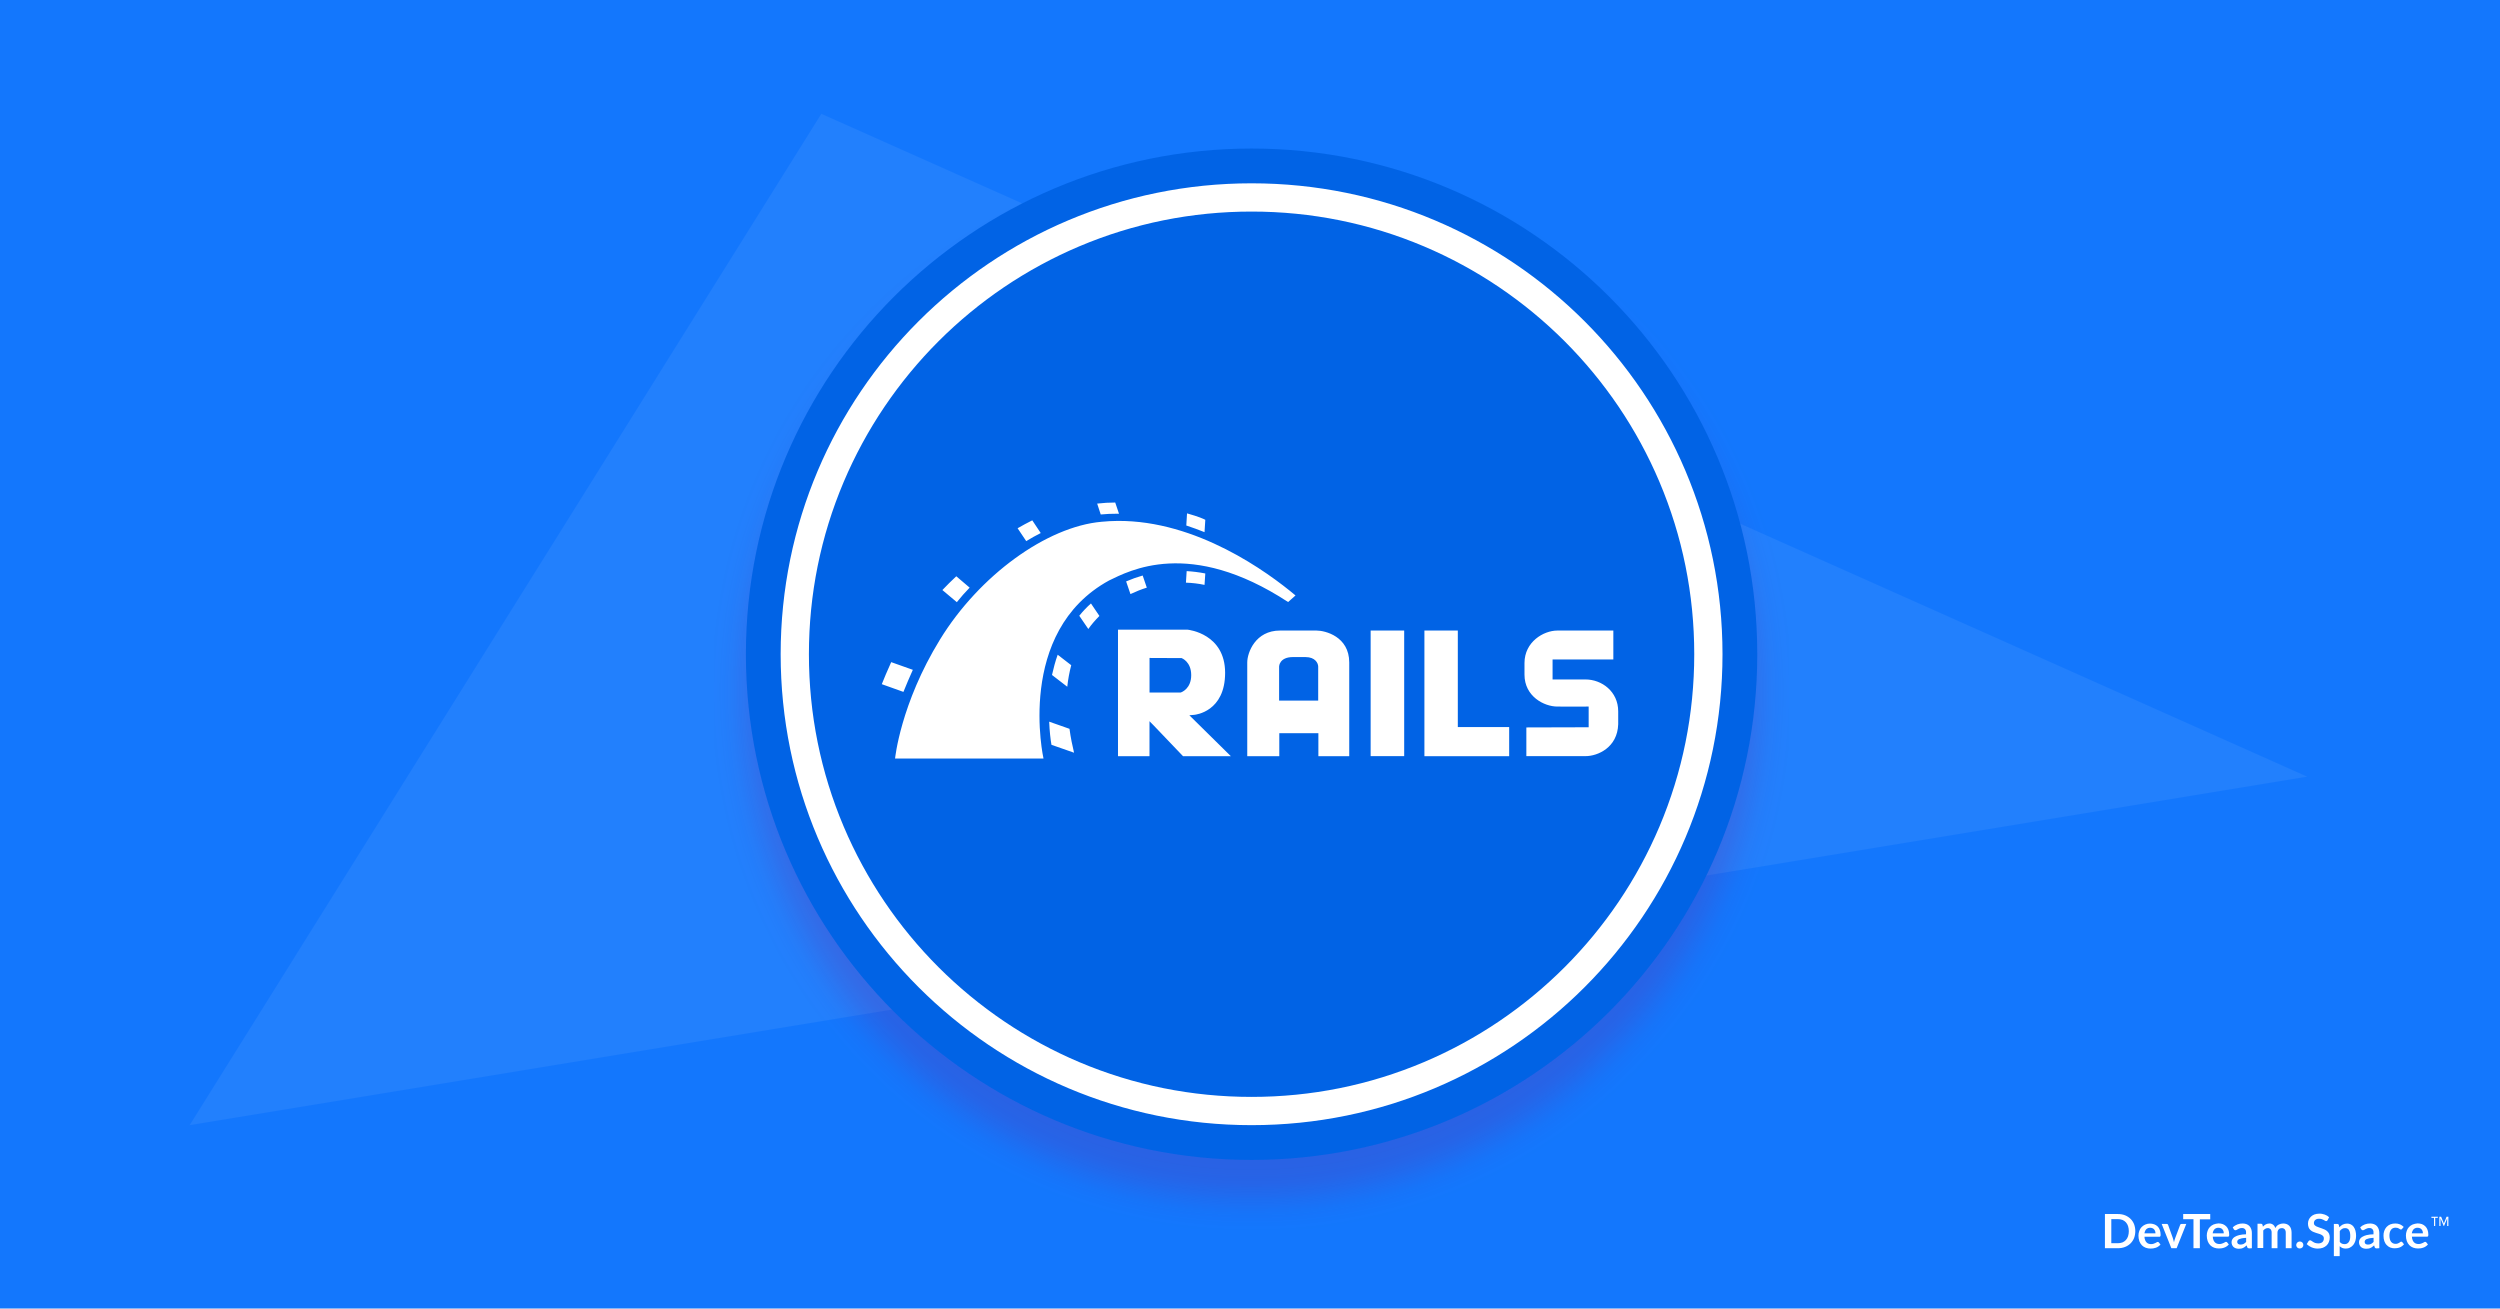
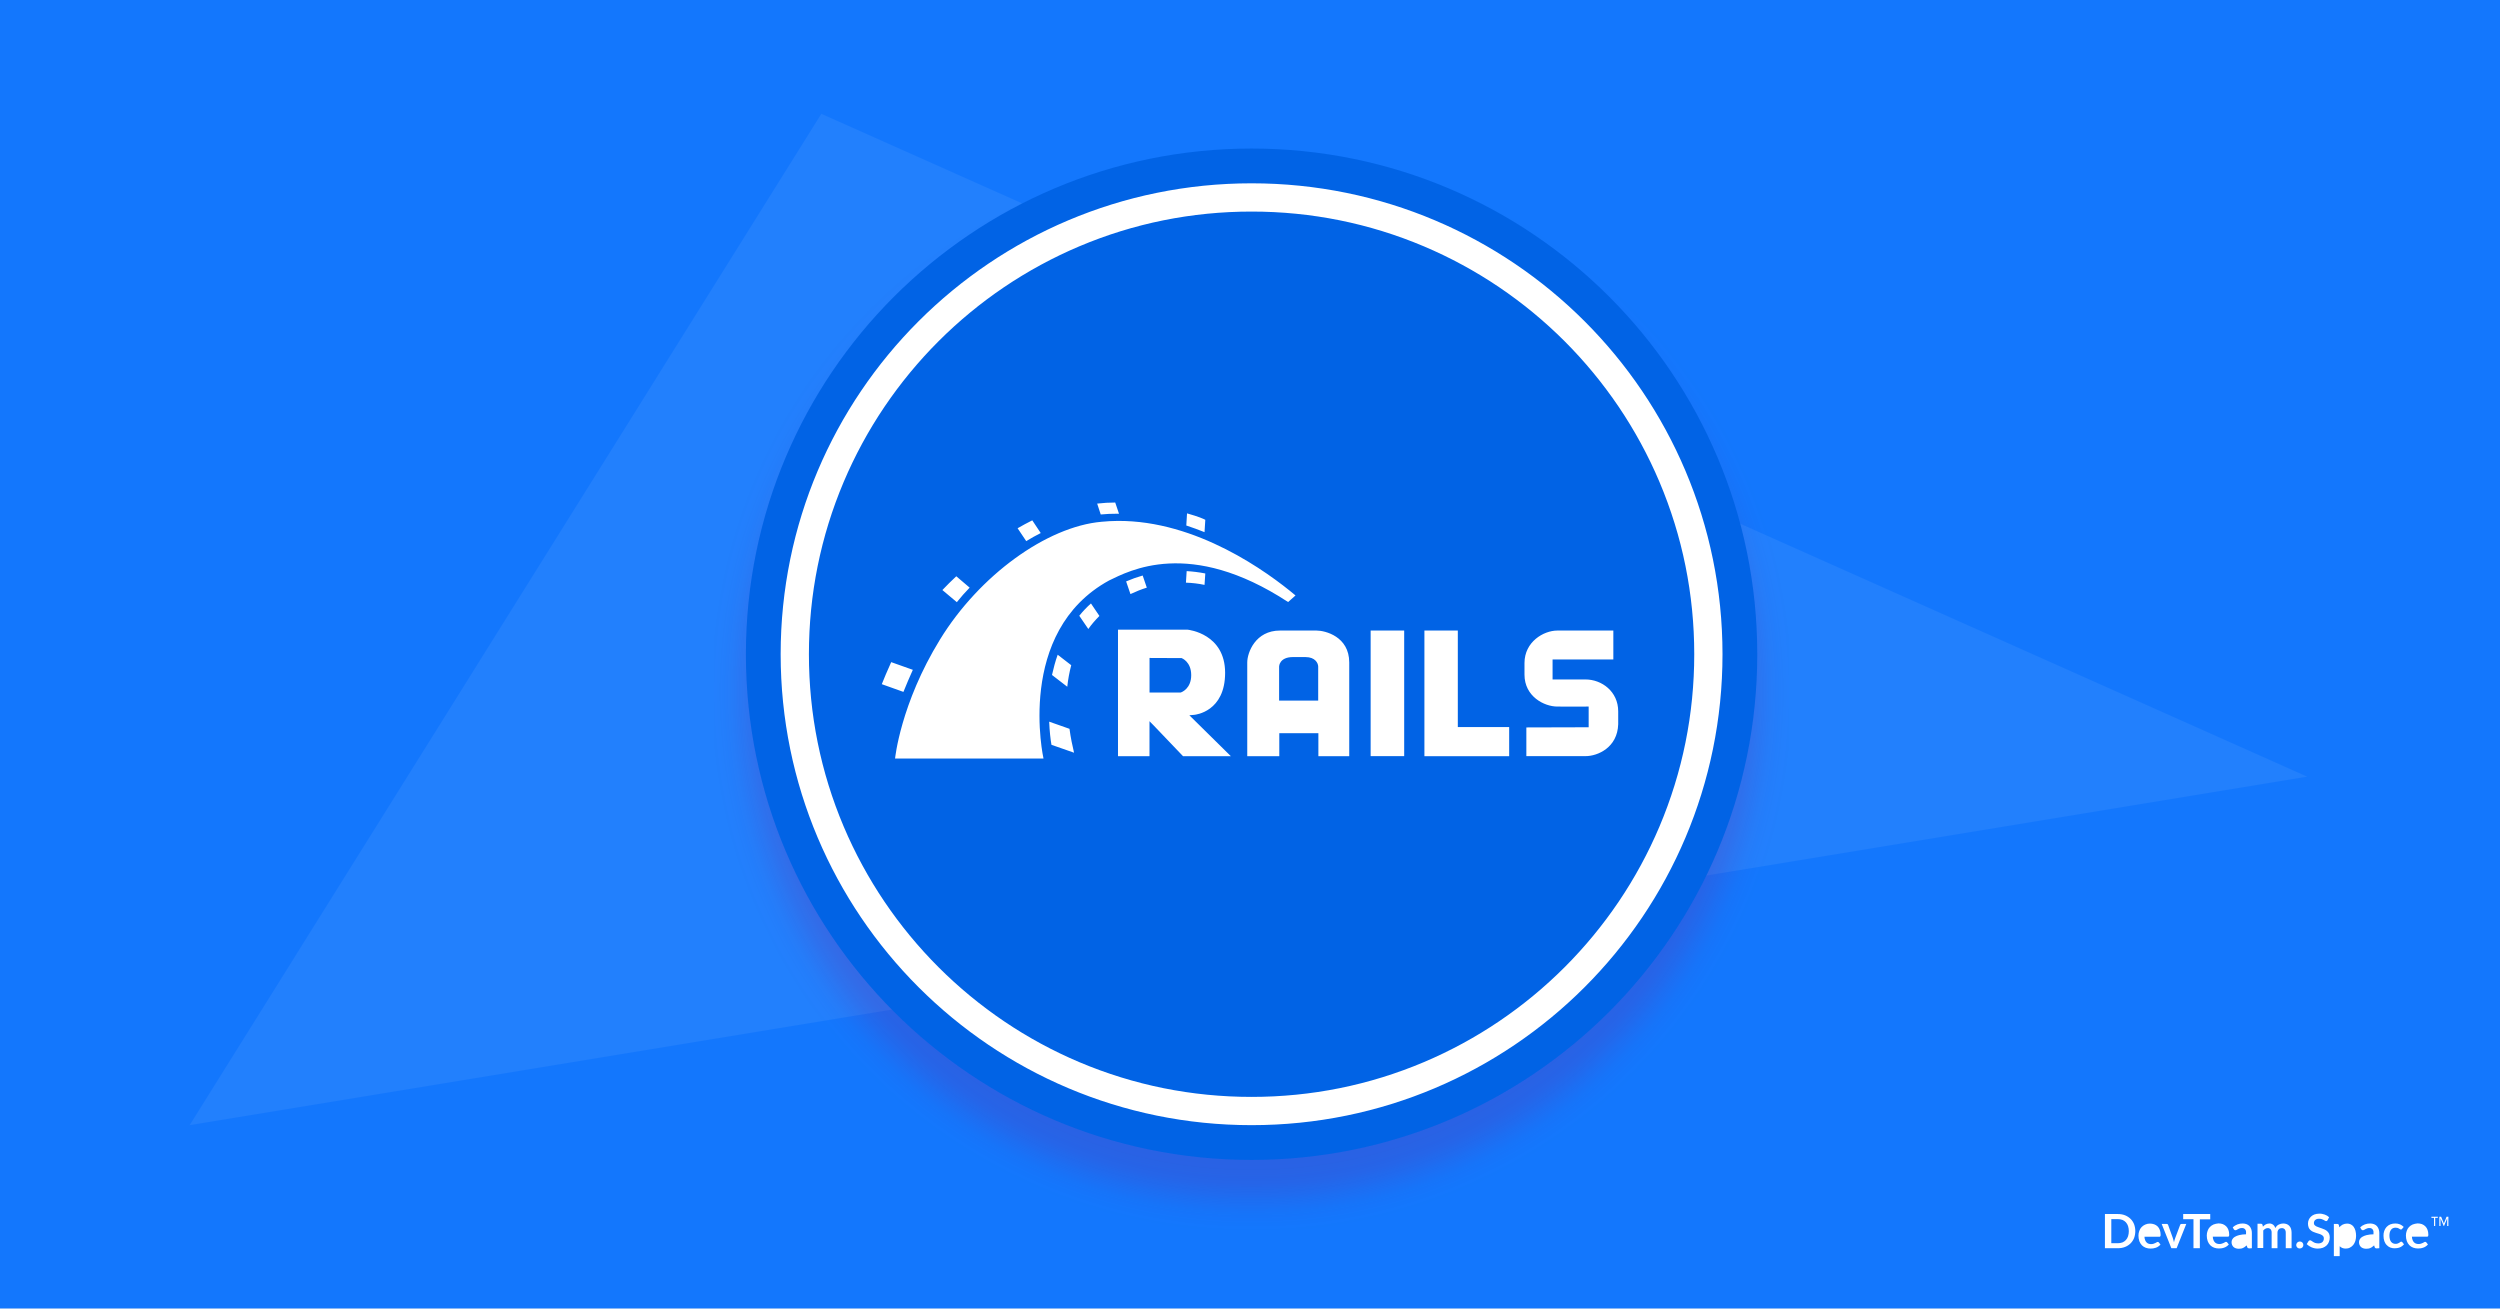
<svg xmlns="http://www.w3.org/2000/svg" width="791" height="414" viewBox="0 0 791 414" fill="none">
  <path fill="#1377FD" d="M0 0h791v414H0z" />
  <path opacity=".065" d="M259.861 36L730 245.736 60 356 259.861 36z" fill="#fff" />
  <g filter="url(#filter0_d_652_57179)">
    <circle cx="396" cy="207" r="160" fill="#0163E5" />
  </g>
-   <path fill-rule="evenodd" clip-rule="evenodd" d="M396 58c-82.291 0-149 66.709-149 149 0 82.29 66.709 149 149 149s149-66.71 149-149c0-82.291-66.709-149-149-149zm0 8.94c18.912 0 37.253 3.702 54.515 11.003a140.085 140.085 0 0123.788 12.911 141.126 141.126 0 0120.734 17.108 141.075 141.075 0 0117.108 20.735 139.975 139.975 0 0112.912 23.788c7.301 17.261 11.003 35.603 11.003 54.515s-3.702 37.253-11.003 54.514a139.937 139.937 0 01-12.912 23.788 140.971 140.971 0 01-17.108 20.735 141.142 141.142 0 01-20.734 17.108 140.115 140.115 0 01-23.788 12.912c-17.262 7.301-35.603 11.003-54.515 11.003s-37.253-3.702-54.515-11.003a140.115 140.115 0 01-23.788-12.912 141.142 141.142 0 01-20.734-17.108 140.971 140.971 0 01-17.108-20.735 140.007 140.007 0 01-12.912-23.788c-7.301-17.261-11.003-35.602-11.003-54.514 0-18.912 3.702-37.254 11.003-54.515a140.045 140.045 0 0112.912-23.788 141.075 141.075 0 0117.108-20.735 141.126 141.126 0 0120.734-17.108 140.085 140.085 0 0123.788-12.911C358.747 70.642 377.088 66.94 396 66.94zm339.55 317.352c.518.173.98.46 1.383.834l-.49.949c-.058.087-.115.173-.202.231-.086.028-.173.057-.259.057a.702.702 0 01-.346-.115 2.826 2.826 0 00-.432-.259 2.77 2.77 0 00-.606-.259 2.613 2.613 0 00-.807-.115c-.23-.029-.49.029-.72.086a1.85 1.85 0 00-.519.288.943.943 0 00-.317.432 1.156 1.156 0 00-.115.546c-.029.23.057.46.201.633.173.173.375.316.577.431.259.115.519.231.807.317.164.065.338.122.515.179.134.044.271.088.407.137.317.115.634.23.923.374.288.144.576.317.807.547.259.23.432.517.576.805.144.374.202.748.202 1.151 0 .489-.087.949-.26 1.38a2.884 2.884 0 01-.72 1.122c-.346.317-.75.576-1.182.748a4.811 4.811 0 01-1.585.259c-.329.027-.631-.023-.957-.078l-.052-.008c-.317-.058-.634-.173-.951-.288l-.174-.086a6.124 6.124 0 01-.691-.374 4.53 4.53 0 01-.72-.575l.605-.978c.058-.058.115-.116.202-.173a.835.835 0 01.259-.058c.144 0 .288.058.404.144.144.115.317.23.518.345.202.144.462.259.692.346.288.086.634.143.951.143.461.029.951-.115 1.326-.402.317-.317.49-.748.461-1.18.029-.23-.057-.489-.201-.69a1.775 1.775 0 00-.577-.46 3.948 3.948 0 00-.807-.317 8.866 8.866 0 01-.461-.143 7.998 7.998 0 00-.461-.144 5.21 5.21 0 01-.923-.345c-.288-.144-.576-.317-.807-.547a2.077 2.077 0 01-.576-.834c-.144-.374-.202-.806-.202-1.237 0-.834.346-1.582.922-2.157.318-.288.692-.547 1.096-.691a4.621 4.621 0 011.527-.259c.606-.028 1.182.087 1.759.288zm-60.327 3.049c-.259-.633-.634-1.237-1.124-1.697a5.27 5.27 0 00-1.729-1.122c-.721-.288-1.47-.403-2.248-.403H666v10.816h4.122c.778 0 1.527-.115 2.248-.403a4.994 4.994 0 002.853-2.819 6.333 6.333 0 000-4.372zm-1.902 3.797a3.386 3.386 0 01-.692 1.208 3.108 3.108 0 01-1.066.748 4.107 4.107 0 01-1.441.259h-2.104v-7.623h2.104c.49 0 .98.087 1.441.259.403.173.778.432 1.066.748.317.345.548.748.692 1.208a5.479 5.479 0 010 3.193zm4.266-2.876c.317-.346.72-.604 1.153-.806a3.515 3.515 0 011.498-.316c.462 0 .923.086 1.355.23.404.144.778.374 1.067.661.317.317.547.691.691 1.094.173.46.26.949.26 1.467a.97.97 0 01-.087.575c-.086.115-.201.172-.346.144h-4.669c0 .374.087.719.202 1.035.086.259.23.518.432.719.173.202.404.345.634.432a2.517 2.517 0 001.586.029c.201-.058.403-.144.576-.231.095-.047.182-.095.259-.137.064-.035.122-.067.173-.093.087-.086.231-.115.346-.115.144 0 .26.058.346.173l.519.661a3.42 3.42 0 01-.692.604 3.004 3.004 0 01-.807.403 3.96 3.96 0 01-.836.202l-.072.007c-.26.026-.5.05-.764.05a4.429 4.429 0 01-1.498-.259 3.35 3.35 0 01-1.211-.776 3.776 3.776 0 01-.807-1.295 5.367 5.367 0 01-.288-1.783c0-.489.086-1.007.259-1.467a3.21 3.21 0 01.721-1.208zm3.459.345c.201.086.374.201.518.374.144.172.231.345.317.546.058.23.116.461.116.691h-3.488c.058-.489.26-.95.577-1.295a1.735 1.735 0 011.268-.46c.202 0 .461.058.692.144zm7.638 6.328h-1.672l-3.055-7.68h1.527c.116-.029.231.029.346.086a.42.42 0 01.173.259l1.47 4.085c.086.23.144.46.202.69l.173.69c.019-.076.035-.153.051-.23.032-.153.064-.307.122-.46a6.64 6.64 0 00.115-.345c.036-.115.072-.23.115-.345l1.528-4.085a.42.42 0 01.173-.259.586.586 0 01.317-.086h1.47l-3.055 7.68zm2.075-10.816v1.64h3.257v9.176h2.017v-9.147h3.286v-1.669h-8.56zm8.445 4.114c.317-.345.721-.604 1.153-.806.49-.201 1.037-.287 1.585-.345.461 0 .922.087 1.355.23.403.173.778.403 1.066.691.317.316.548.69.692 1.093.173.46.259.949.259 1.467a.978.978 0 01-.086.575c-.087.115-.202.173-.346.144h-4.756c0 .374.087.719.202 1.035.086.259.231.518.432.72.173.201.404.345.634.431a2.518 2.518 0 001.586.029 3.53 3.53 0 00.576-.23c.095-.048.182-.095.26-.138.063-.035.121-.067.173-.092.086-.087.23-.116.345-.116a.41.41 0 01.346.173l.519.662c-.202.23-.432.431-.692.604a3.015 3.015 0 01-.807.402 3.899 3.899 0 01-.836.202l-.072.007c-.26.026-.499.05-.763.05a4.43 4.43 0 01-1.499-.259 3.359 3.359 0 01-1.211-.776 3.776 3.776 0 01-.807-1.295 5.367 5.367 0 01-.288-1.783c0-.489.086-1.007.259-1.467.144-.46.404-.863.721-1.208zm3.459.374c.201.086.374.201.518.374.145.172.231.345.318.546.057.23.115.461.086.691h-3.488c.058-.489.26-.95.577-1.295a1.736 1.736 0 011.268-.46c.26 0 .49.058.721.144zm9.828 1.496v4.832l-.836.058a.913.913 0 01-.403-.087c-.115-.086-.202-.172-.231-.316l-.173-.547a7.8 7.8 0 01-.576.461 2.405 2.405 0 01-.577.345c-.201.086-.403.172-.634.201a6.04 6.04 0 01-.749.058 3.24 3.24 0 01-.894-.144 2.207 2.207 0 01-.72-.403 2.102 2.102 0 01-.461-.661 2.33 2.33 0 01-.173-.892c0-.317.086-.604.23-.863.173-.317.433-.604.75-.777a5.02 5.02 0 011.412-.575 9.293 9.293 0 012.191-.259v-.46a1.48 1.48 0 00-.317-1.151 1.224 1.224 0 00-.952-.374 2.16 2.16 0 00-.749.115 4.2 4.2 0 00-.519.23 6.673 6.673 0 01-.403.231.668.668 0 01-.404.115c-.115.028-.23-.029-.317-.087a.853.853 0 01-.23-.23l-.318-.604a4.538 4.538 0 013.2-1.208c.403 0 .836.086 1.21.23.346.115.634.345.894.604.23.288.432.604.548.949.144.403.201.806.201 1.209zm-4.352 3.48a.913.913 0 01-.144-1.151c.115-.172.288-.287.461-.373.288-.116.577-.202.865-.259.461-.087.893-.115 1.354-.144v1.294c-.23.259-.518.46-.807.633a2.299 2.299 0 01-.98.201c-.259 0-.518-.057-.749-.201zm7.955-4.257v5.551h-1.816v-7.68h1.124c.202 0 .404.144.462.345l.115.576c.144-.144.288-.288.432-.403a2.59 2.59 0 01.461-.316c.173-.087.346-.144.548-.202.202-.057.432-.086.634-.086.432 0 .836.144 1.182.403.317.259.547.633.692 1.035.115-.259.288-.46.461-.661.173-.173.374-.317.605-.432.231-.115.461-.201.692-.259.23-.057.461-.086.72-.086.375 0 .75.058 1.124.201.317.115.606.317.836.576.231.259.404.575.519.92.115.403.173.806.173 1.237v4.89h-1.845v-4.89a1.673 1.673 0 00-.317-1.093c-.259-.259-.605-.403-.951-.374a1.65 1.65 0 00-.519.086 1.143 1.143 0 00-.432.288c-.115.144-.231.288-.288.46a1.632 1.632 0 00-.116.633v4.89h-1.844v-4.89a1.713 1.713 0 00-.317-1.122c-.26-.23-.577-.374-.923-.345-.259 0-.518.058-.749.201-.259.144-.49.346-.663.547zm10.52 5.034c.058.143.145.259.231.345.115.115.231.172.346.23.144.057.288.086.461.086.288 0 .605-.115.807-.316a1.128 1.128 0 000-1.582 1.183 1.183 0 00-.346-.23 1.149 1.149 0 00-.432-.087c-.288 0-.605.115-.807.317-.115.115-.173.23-.231.345a1.074 1.074 0 00-.029.892zm13.663 3.078v-3.136c.23.23.518.432.807.547.345.144.72.201 1.095.201.461 0 .951-.086 1.354-.316.404-.202.75-.489 1.038-.835a4.08 4.08 0 00.663-1.265 6.006 6.006 0 00.231-1.582 6.46 6.46 0 00-.202-1.669 4.007 4.007 0 00-.577-1.236 2.471 2.471 0 00-.893-.748 2.601 2.601 0 00-1.153-.259c-.49 0-.98.115-1.412.316-.404.23-.779.518-1.067.863l-.144-.719a.493.493 0 00-.461-.345h-1.124v10.183h1.845zm2.911-8.285a1.023 1.023 0 00-.49-.431 1.388 1.388 0 00-.663-.144 1.656 1.656 0 00-.98.23 2.873 2.873 0 00-.75.69v3.452c.173.23.433.432.692.547.259.086.519.144.807.144.26.028.519-.029.75-.144.23-.115.432-.288.576-.489a2.07 2.07 0 00.375-.806c.086-.374.115-.748.115-1.15 0-.403-.029-.777-.115-1.151a2.448 2.448 0 00-.317-.748zm9.626 5.782v-4.832a3.55 3.55 0 00-.201-1.209 3.149 3.149 0 00-.548-.949c-.259-.259-.548-.489-.893-.604a3.476 3.476 0 00-1.211-.23 4.534 4.534 0 00-3.199 1.208l.317.604a.853.853 0 00.23.23c.087.058.202.115.317.087a.666.666 0 00.404-.115 7.19 7.19 0 00.403-.23v-.001c.173-.086.346-.172.519-.23.231-.086.49-.115.75-.115.345-.028.691.115.951.374.259.317.374.719.317 1.151v.46c-.75 0-1.47.086-2.191.259a5.02 5.02 0 00-1.412.575c-.317.173-.577.46-.749.777a1.744 1.744 0 00-.231.863c0 .316.058.604.173.892.115.258.259.46.461.661.202.173.461.317.721.403.288.086.605.144.893.144.26 0 .519-.029.75-.058.23-.029.432-.115.634-.201.201-.087.403-.202.576-.345.202-.144.375-.288.577-.461l.172.547c.029.144.116.23.231.316a.914.914 0 00.404.087l.835-.058zm-4.496-2.503a.913.913 0 00.144 1.151c.231.144.49.201.75.201.345 0 .663-.057.98-.201.288-.173.576-.374.807-.633v-1.294c-.462.029-.894.057-1.355.144a4.818 4.818 0 00-.865.259 1.154 1.154 0 00-.461.373zm12.221-4.228a3.971 3.971 0 00-1.153-.805 3.848 3.848 0 00-1.499-.288c-.547 0-1.095.086-1.614.288-.432.172-.836.46-1.182.834-.317.374-.576.776-.72 1.237a4.146 4.146 0 00-.231 1.553c0 .575.087 1.151.26 1.668.173.461.403.892.749 1.237.317.345.692.604 1.095.777.433.172.894.259 1.355.259.259 0 .548-.029.807-.058s.548-.115.807-.201c.26-.086.519-.23.75-.403.259-.172.461-.374.662-.604l-.518-.661a.41.41 0 00-.346-.173.433.433 0 00-.317.115c-.054.054-.119.096-.189.142a2.263 2.263 0 00-.128.088c-.144.086-.289.173-.462.23-.23.087-.461.115-.72.115-.288 0-.548-.057-.807-.172a1.971 1.971 0 01-.605-.489 2.07 2.07 0 01-.375-.806 4.516 4.516 0 01-.144-1.093c0-.345.029-.719.115-1.064.058-.288.202-.547.375-.805.173-.231.374-.403.605-.518.259-.115.548-.173.865-.173.23 0 .432.029.634.086l.079.032c.125.048.259.099.353.17.073.054.145.097.21.135.039.023.075.045.107.066a.485.485 0 00.288.086c.087 0 .173 0 .231-.057l.173-.173.49-.575zm1.672.029c.317-.345.72-.604 1.153-.806.49-.201 1.037-.287 1.585-.345.461 0 .922.087 1.355.23.403.173.778.403 1.066.691.317.316.548.69.692 1.093.173.46.259.949.259 1.467a.978.978 0 01-.086.575c-.087.115-.202.173-.346.144h-4.756c0 .374.086.719.202 1.035.086.259.23.518.432.72.173.201.404.345.634.431a2.517 2.517 0 001.585.029c.202-.058.404-.144.577-.23.095-.048.181-.095.259-.138.064-.035.121-.067.173-.092.087-.087.231-.116.346-.116.144 0 .26.058.346.173l.519.662c-.202.23-.433.431-.692.604a3.03 3.03 0 01-.807.402 3.913 3.913 0 01-.836.202l-.072.007c-.26.026-.5.05-.764.05a4.429 4.429 0 01-1.498-.259 3.35 3.35 0 01-1.211-.776 3.776 3.776 0 01-.807-1.295 5.367 5.367 0 01-.288-1.783c0-.489.086-1.007.259-1.467.144-.46.404-.863.721-1.208zm3.458.374c.202.086.375.201.519.374.144.172.231.345.317.546.058.23.116.461.087.691h-3.488c.058-.489.26-.95.577-1.295a1.736 1.736 0 011.268-.46c.259 0 .49.058.72.144zm8.623-.695h.374v-2.933h-.574l-.855 2.133-.855-2.133h-.575v2.933h.374v-2.427l1.002 2.427h.107l1.002-2.427v2.427zm-3.794-2.587h.828v-.346h-2.031v.346h.829v2.587h.374v-2.587z" fill="#fff" />
+   <path fillRule="evenodd" clipRule="evenodd" d="M396 58c-82.291 0-149 66.709-149 149 0 82.29 66.709 149 149 149s149-66.71 149-149c0-82.291-66.709-149-149-149zm0 8.94c18.912 0 37.253 3.702 54.515 11.003a140.085 140.085 0 0123.788 12.911 141.126 141.126 0 0120.734 17.108 141.075 141.075 0 0117.108 20.735 139.975 139.975 0 0112.912 23.788c7.301 17.261 11.003 35.603 11.003 54.515s-3.702 37.253-11.003 54.514a139.937 139.937 0 01-12.912 23.788 140.971 140.971 0 01-17.108 20.735 141.142 141.142 0 01-20.734 17.108 140.115 140.115 0 01-23.788 12.912c-17.262 7.301-35.603 11.003-54.515 11.003s-37.253-3.702-54.515-11.003a140.115 140.115 0 01-23.788-12.912 141.142 141.142 0 01-20.734-17.108 140.971 140.971 0 01-17.108-20.735 140.007 140.007 0 01-12.912-23.788c-7.301-17.261-11.003-35.602-11.003-54.514 0-18.912 3.702-37.254 11.003-54.515a140.045 140.045 0 0112.912-23.788 141.075 141.075 0 0117.108-20.735 141.126 141.126 0 0120.734-17.108 140.085 140.085 0 0123.788-12.911C358.747 70.642 377.088 66.94 396 66.94zm339.55 317.352c.518.173.98.46 1.383.834l-.49.949c-.058.087-.115.173-.202.231-.086.028-.173.057-.259.057a.702.702 0 01-.346-.115 2.826 2.826 0 00-.432-.259 2.77 2.77 0 00-.606-.259 2.613 2.613 0 00-.807-.115c-.23-.029-.49.029-.72.086a1.85 1.85 0 00-.519.288.943.943 0 00-.317.432 1.156 1.156 0 00-.115.546c-.029.23.057.46.201.633.173.173.375.316.577.431.259.115.519.231.807.317.164.065.338.122.515.179.134.044.271.088.407.137.317.115.634.23.923.374.288.144.576.317.807.547.259.23.432.517.576.805.144.374.202.748.202 1.151 0 .489-.087.949-.26 1.38a2.884 2.884 0 01-.72 1.122c-.346.317-.75.576-1.182.748a4.811 4.811 0 01-1.585.259c-.329.027-.631-.023-.957-.078l-.052-.008c-.317-.058-.634-.173-.951-.288l-.174-.086a6.124 6.124 0 01-.691-.374 4.53 4.53 0 01-.72-.575l.605-.978c.058-.058.115-.116.202-.173a.835.835 0 01.259-.058c.144 0 .288.058.404.144.144.115.317.23.518.345.202.144.462.259.692.346.288.086.634.143.951.143.461.029.951-.115 1.326-.402.317-.317.49-.748.461-1.18.029-.23-.057-.489-.201-.69a1.775 1.775 0 00-.577-.46 3.948 3.948 0 00-.807-.317 8.866 8.866 0 01-.461-.143 7.998 7.998 0 00-.461-.144 5.21 5.21 0 01-.923-.345c-.288-.144-.576-.317-.807-.547a2.077 2.077 0 01-.576-.834c-.144-.374-.202-.806-.202-1.237 0-.834.346-1.582.922-2.157.318-.288.692-.547 1.096-.691a4.621 4.621 0 011.527-.259c.606-.028 1.182.087 1.759.288zm-60.327 3.049c-.259-.633-.634-1.237-1.124-1.697a5.27 5.27 0 00-1.729-1.122c-.721-.288-1.47-.403-2.248-.403H666v10.816h4.122c.778 0 1.527-.115 2.248-.403a4.994 4.994 0 002.853-2.819 6.333 6.333 0 000-4.372zm-1.902 3.797a3.386 3.386 0 01-.692 1.208 3.108 3.108 0 01-1.066.748 4.107 4.107 0 01-1.441.259h-2.104v-7.623h2.104c.49 0 .98.087 1.441.259.403.173.778.432 1.066.748.317.345.548.748.692 1.208a5.479 5.479 0 010 3.193zm4.266-2.876c.317-.346.72-.604 1.153-.806a3.515 3.515 0 011.498-.316c.462 0 .923.086 1.355.23.404.144.778.374 1.067.661.317.317.547.691.691 1.094.173.46.26.949.26 1.467a.97.97 0 01-.087.575c-.086.115-.201.172-.346.144h-4.669c0 .374.087.719.202 1.035.086.259.23.518.432.719.173.202.404.345.634.432a2.517 2.517 0 001.586.029c.201-.058.403-.144.576-.231.095-.047.182-.095.259-.137.064-.035.122-.067.173-.093.087-.086.231-.115.346-.115.144 0 .26.058.346.173l.519.661a3.42 3.42 0 01-.692.604 3.004 3.004 0 01-.807.403 3.96 3.96 0 01-.836.202l-.072.007c-.26.026-.5.05-.764.05a4.429 4.429 0 01-1.498-.259 3.35 3.35 0 01-1.211-.776 3.776 3.776 0 01-.807-1.295 5.367 5.367 0 01-.288-1.783c0-.489.086-1.007.259-1.467a3.21 3.21 0 01.721-1.208zm3.459.345c.201.086.374.201.518.374.144.172.231.345.317.546.058.23.116.461.116.691h-3.488c.058-.489.26-.95.577-1.295a1.735 1.735 0 011.268-.46c.202 0 .461.058.692.144zm7.638 6.328h-1.672l-3.055-7.68h1.527c.116-.029.231.029.346.086a.42.42 0 01.173.259l1.47 4.085c.086.23.144.46.202.69l.173.69c.019-.076.035-.153.051-.23.032-.153.064-.307.122-.46a6.64 6.64 0 00.115-.345c.036-.115.072-.23.115-.345l1.528-4.085a.42.42 0 01.173-.259.586.586 0 01.317-.086h1.47l-3.055 7.68zm2.075-10.816v1.64h3.257v9.176h2.017v-9.147h3.286v-1.669h-8.56zm8.445 4.114c.317-.345.721-.604 1.153-.806.49-.201 1.037-.287 1.585-.345.461 0 .922.087 1.355.23.403.173.778.403 1.066.691.317.316.548.69.692 1.093.173.46.259.949.259 1.467a.978.978 0 01-.086.575c-.087.115-.202.173-.346.144h-4.756c0 .374.087.719.202 1.035.086.259.231.518.432.72.173.201.404.345.634.431a2.518 2.518 0 001.586.029 3.53 3.53 0 00.576-.23c.095-.048.182-.095.26-.138.063-.035.121-.067.173-.092.086-.087.23-.116.345-.116a.41.41 0 01.346.173l.519.662c-.202.23-.432.431-.692.604a3.015 3.015 0 01-.807.402 3.899 3.899 0 01-.836.202l-.072.007c-.26.026-.499.05-.763.05a4.43 4.43 0 01-1.499-.259 3.359 3.359 0 01-1.211-.776 3.776 3.776 0 01-.807-1.295 5.367 5.367 0 01-.288-1.783c0-.489.086-1.007.259-1.467.144-.46.404-.863.721-1.208zm3.459.374c.201.086.374.201.518.374.145.172.231.345.318.546.057.23.115.461.086.691h-3.488c.058-.489.26-.95.577-1.295a1.736 1.736 0 011.268-.46c.26 0 .49.058.721.144zm9.828 1.496v4.832l-.836.058a.913.913 0 01-.403-.087c-.115-.086-.202-.172-.231-.316l-.173-.547a7.8 7.8 0 01-.576.461 2.405 2.405 0 01-.577.345c-.201.086-.403.172-.634.201a6.04 6.04 0 01-.749.058 3.24 3.24 0 01-.894-.144 2.207 2.207 0 01-.72-.403 2.102 2.102 0 01-.461-.661 2.33 2.33 0 01-.173-.892c0-.317.086-.604.23-.863.173-.317.433-.604.75-.777a5.02 5.02 0 011.412-.575 9.293 9.293 0 012.191-.259v-.46a1.48 1.48 0 00-.317-1.151 1.224 1.224 0 00-.952-.374 2.16 2.16 0 00-.749.115 4.2 4.2 0 00-.519.23 6.673 6.673 0 01-.403.231.668.668 0 01-.404.115c-.115.028-.23-.029-.317-.087a.853.853 0 01-.23-.23l-.318-.604a4.538 4.538 0 013.2-1.208c.403 0 .836.086 1.21.23.346.115.634.345.894.604.23.288.432.604.548.949.144.403.201.806.201 1.209zm-4.352 3.48a.913.913 0 01-.144-1.151c.115-.172.288-.287.461-.373.288-.116.577-.202.865-.259.461-.087.893-.115 1.354-.144v1.294c-.23.259-.518.46-.807.633a2.299 2.299 0 01-.98.201c-.259 0-.518-.057-.749-.201zm7.955-4.257v5.551h-1.816v-7.68h1.124c.202 0 .404.144.462.345l.115.576c.144-.144.288-.288.432-.403a2.59 2.59 0 01.461-.316c.173-.087.346-.144.548-.202.202-.057.432-.086.634-.086.432 0 .836.144 1.182.403.317.259.547.633.692 1.035.115-.259.288-.46.461-.661.173-.173.374-.317.605-.432.231-.115.461-.201.692-.259.23-.057.461-.086.72-.086.375 0 .75.058 1.124.201.317.115.606.317.836.576.231.259.404.575.519.92.115.403.173.806.173 1.237v4.89h-1.845v-4.89a1.673 1.673 0 00-.317-1.093c-.259-.259-.605-.403-.951-.374a1.65 1.65 0 00-.519.086 1.143 1.143 0 00-.432.288c-.115.144-.231.288-.288.46a1.632 1.632 0 00-.116.633v4.89h-1.844v-4.89a1.713 1.713 0 00-.317-1.122c-.26-.23-.577-.374-.923-.345-.259 0-.518.058-.749.201-.259.144-.49.346-.663.547zm10.52 5.034c.058.143.145.259.231.345.115.115.231.172.346.23.144.057.288.086.461.086.288 0 .605-.115.807-.316a1.128 1.128 0 000-1.582 1.183 1.183 0 00-.346-.23 1.149 1.149 0 00-.432-.087c-.288 0-.605.115-.807.317-.115.115-.173.23-.231.345a1.074 1.074 0 00-.029.892zm13.663 3.078v-3.136c.23.23.518.432.807.547.345.144.72.201 1.095.201.461 0 .951-.086 1.354-.316.404-.202.75-.489 1.038-.835a4.08 4.08 0 00.663-1.265 6.006 6.006 0 00.231-1.582 6.46 6.46 0 00-.202-1.669 4.007 4.007 0 00-.577-1.236 2.471 2.471 0 00-.893-.748 2.601 2.601 0 00-1.153-.259c-.49 0-.98.115-1.412.316-.404.23-.779.518-1.067.863l-.144-.719a.493.493 0 00-.461-.345h-1.124v10.183h1.845zm2.911-8.285a1.023 1.023 0 00-.49-.431 1.388 1.388 0 00-.663-.144 1.656 1.656 0 00-.98.23 2.873 2.873 0 00-.75.69v3.452c.173.23.433.432.692.547.259.086.519.144.807.144.26.028.519-.029.75-.144.23-.115.432-.288.576-.489a2.07 2.07 0 00.375-.806c.086-.374.115-.748.115-1.15 0-.403-.029-.777-.115-1.151a2.448 2.448 0 00-.317-.748zm9.626 5.782v-4.832a3.55 3.55 0 00-.201-1.209 3.149 3.149 0 00-.548-.949c-.259-.259-.548-.489-.893-.604a3.476 3.476 0 00-1.211-.23 4.534 4.534 0 00-3.199 1.208l.317.604a.853.853 0 00.23.23c.087.058.202.115.317.087a.666.666 0 00.404-.115 7.19 7.19 0 00.403-.23v-.001c.173-.086.346-.172.519-.23.231-.086.49-.115.75-.115.345-.028.691.115.951.374.259.317.374.719.317 1.151v.46c-.75 0-1.47.086-2.191.259a5.02 5.02 0 00-1.412.575c-.317.173-.577.46-.749.777a1.744 1.744 0 00-.231.863c0 .316.058.604.173.892.115.258.259.46.461.661.202.173.461.317.721.403.288.086.605.144.893.144.26 0 .519-.029.75-.058.23-.029.432-.115.634-.201.201-.087.403-.202.576-.345.202-.144.375-.288.577-.461l.172.547c.029.144.116.23.231.316a.914.914 0 00.404.087l.835-.058zm-4.496-2.503a.913.913 0 00.144 1.151c.231.144.49.201.75.201.345 0 .663-.057.98-.201.288-.173.576-.374.807-.633v-1.294c-.462.029-.894.057-1.355.144a4.818 4.818 0 00-.865.259 1.154 1.154 0 00-.461.373zm12.221-4.228a3.971 3.971 0 00-1.153-.805 3.848 3.848 0 00-1.499-.288c-.547 0-1.095.086-1.614.288-.432.172-.836.46-1.182.834-.317.374-.576.776-.72 1.237a4.146 4.146 0 00-.231 1.553c0 .575.087 1.151.26 1.668.173.461.403.892.749 1.237.317.345.692.604 1.095.777.433.172.894.259 1.355.259.259 0 .548-.029.807-.058s.548-.115.807-.201c.26-.086.519-.23.75-.403.259-.172.461-.374.662-.604l-.518-.661a.41.41 0 00-.346-.173.433.433 0 00-.317.115c-.054.054-.119.096-.189.142a2.263 2.263 0 00-.128.088c-.144.086-.289.173-.462.23-.23.087-.461.115-.72.115-.288 0-.548-.057-.807-.172a1.971 1.971 0 01-.605-.489 2.07 2.07 0 01-.375-.806 4.516 4.516 0 01-.144-1.093c0-.345.029-.719.115-1.064.058-.288.202-.547.375-.805.173-.231.374-.403.605-.518.259-.115.548-.173.865-.173.23 0 .432.029.634.086l.079.032c.125.048.259.099.353.17.073.054.145.097.21.135.039.023.075.045.107.066a.485.485 0 00.288.086c.087 0 .173 0 .231-.057l.173-.173.49-.575zm1.672.029c.317-.345.72-.604 1.153-.806.49-.201 1.037-.287 1.585-.345.461 0 .922.087 1.355.23.403.173.778.403 1.066.691.317.316.548.69.692 1.093.173.46.259.949.259 1.467a.978.978 0 01-.086.575c-.087.115-.202.173-.346.144h-4.756c0 .374.086.719.202 1.035.086.259.23.518.432.72.173.201.404.345.634.431a2.517 2.517 0 001.585.029c.202-.058.404-.144.577-.23.095-.048.181-.095.259-.138.064-.035.121-.067.173-.092.087-.087.231-.116.346-.116.144 0 .26.058.346.173l.519.662c-.202.23-.433.431-.692.604a3.03 3.03 0 01-.807.402 3.913 3.913 0 01-.836.202l-.072.007c-.26.026-.5.05-.764.05a4.429 4.429 0 01-1.498-.259 3.35 3.35 0 01-1.211-.776 3.776 3.776 0 01-.807-1.295 5.367 5.367 0 01-.288-1.783c0-.489.086-1.007.259-1.467.144-.46.404-.863.721-1.208zm3.458.374c.202.086.375.201.519.374.144.172.231.345.317.546.058.23.116.461.087.691h-3.488c.058-.489.26-.95.577-1.295a1.736 1.736 0 011.268-.46c.259 0 .49.058.72.144zm8.623-.695h.374v-2.933h-.574l-.855 2.133-.855-2.133h-.575v2.933h.374v-2.427l1.002 2.427h.107l1.002-2.427v2.427zm-3.794-2.587h.828v-.346h-2.031v.346h.829v2.587h.374v-2.587z" fill="#fff" />
  <path d="M352.856 159c-1.848 0-3.743.107-5.709.337l1.122 3.444c1.73-.18 3.446-.239 5.177-.239h.603L352.856 159zm22.72 3.429l-.23 3.838c1.966.647 3.867 1.352 5.767 2.108l.244-3.908c-.537-.287-2.033-.987-5.781-2.038zm-48.964 2.207a90.45 90.45 0 00-4.644 2.502l2.732 4.076c1.546-.936 3.041-1.802 4.587-2.558l-2.675-4.02zm27.006.183c-1.669.012-3.359.1-5.047.267-17.376 1.511-38.722 16.981-51.165 37.274C284.89 222.726 283.199 240 283.199 240h46.965s-8.98-40.084 20.765-56.347c6.185-2.951 25.411-13.607 56.629 6.831l2.344-2.081c-8.835-7.421-31.251-23.765-56.284-23.584zm21.843 15.882l-.23 3.655c1.966.057 3.916.292 5.882.702l.244-3.612a43.328 43.328 0 00-5.896-.745zm-13.919 1.392a42.404 42.404 0 00-5.235 1.869l1.366 4.006c1.723-.813 3.454-1.513 5.177-2.038l-1.308-3.837zm-58.973.239c-1.546 1.453-3.031 2.903-4.4 4.357l4.572 3.837a59.832 59.832 0 014.056-4.596l-4.228-3.598zm42.608 8.601a32.873 32.873 0 00-3.696 3.894l2.862 4.188c1.009-1.454 2.198-2.794 3.509-4.132l-2.675-3.95zm8.556 8.293v40.029h9.966v-11.061l1.265 1.279 9.347 9.782h15.128L376.31 226.31l1.567-.14c.39-.036 9.75-1.005 9.75-13.296 0-12.313-11.473-13.605-11.892-13.648h-22.002zm51.236.281c-7.73 0-10.339 6.947-10.339 10.106v29.642h10.138v-7.266h12.367v7.266h9.764v-29.642c0-8.24-7.645-10.106-10.325-10.106h-11.605zm28.703 0v39.734h10.612v-39.734h-10.612zm17.011 0v39.748h26.819v-9.206h-16.249v-30.542h-10.57zm42.062 0c-4.359 0-10.397 3.567-10.397 10.274v3.669c0 6.894 6.208 10.105 10.397 10.105l5.278.014c.832-.021 4.63-.014 4.63-.014v6.55l-19.715.056v9.08h18.737c3.873 0 10.104-2.744 10.325-10.092v-4.076c0-6.318-5.252-10.091-10.325-10.091h-10.44v-6.325h19.226v-9.15h-17.716zm-158.094 7.646c-.781 2.159-1.319 4.315-1.798 6.409l4.832 3.725a45.446 45.446 0 011.251-6.817l-4.285-3.317zm74.431.745h3.969c3.107 0 3.997 1.929 4.026 2.98v10.794H404.71v-10.794c0-.029.057-2.98 4.372-2.98zm-45.369.281l10.152.042c.118.051 3.034 1.166 3.034 5.397 0 4.225-2.953 5.395-3.35 5.496h-9.836v-10.935zm-81.736 1.321c-1.127 2.497-2.381 5.403-2.977 6.972l6.845 2.445c.773-1.979 2.019-4.834 2.977-6.985l-6.845-2.432zm49.985 18.834c.118 3.08.424 5.581.719 7.323l7.147 2.502c-.538-2.267-1.078-4.827-1.438-7.562l-6.428-2.263z" fill="#fff" />
  <defs>
    <filter id="filter0_d_652_57179" x="226" y="47" width="340" height="342" filterUnits="userSpaceOnUse" color-interpolation-filters="sRGB">
      <feFlood flood-opacity="0" result="BackgroundImageFix" />
      <feColorMatrix in="SourceAlpha" values="0 0 0 0 0 0 0 0 0 0 0 0 0 0 0 0 0 0 127 0" result="hardAlpha" />
      <feOffset dy="12" />
      <feGaussianBlur stdDeviation="5" />
      <feColorMatrix values="0 0 0 0 0.484 0 0 0 0 0.07 0 0 0 0 0.539 0 0 0 0.213 0" />
      <feBlend in2="BackgroundImageFix" result="effect1_dropShadow_652_57179" />
      <feBlend in="SourceGraphic" in2="effect1_dropShadow_652_57179" result="shape" />
    </filter>
  </defs>
</svg>
